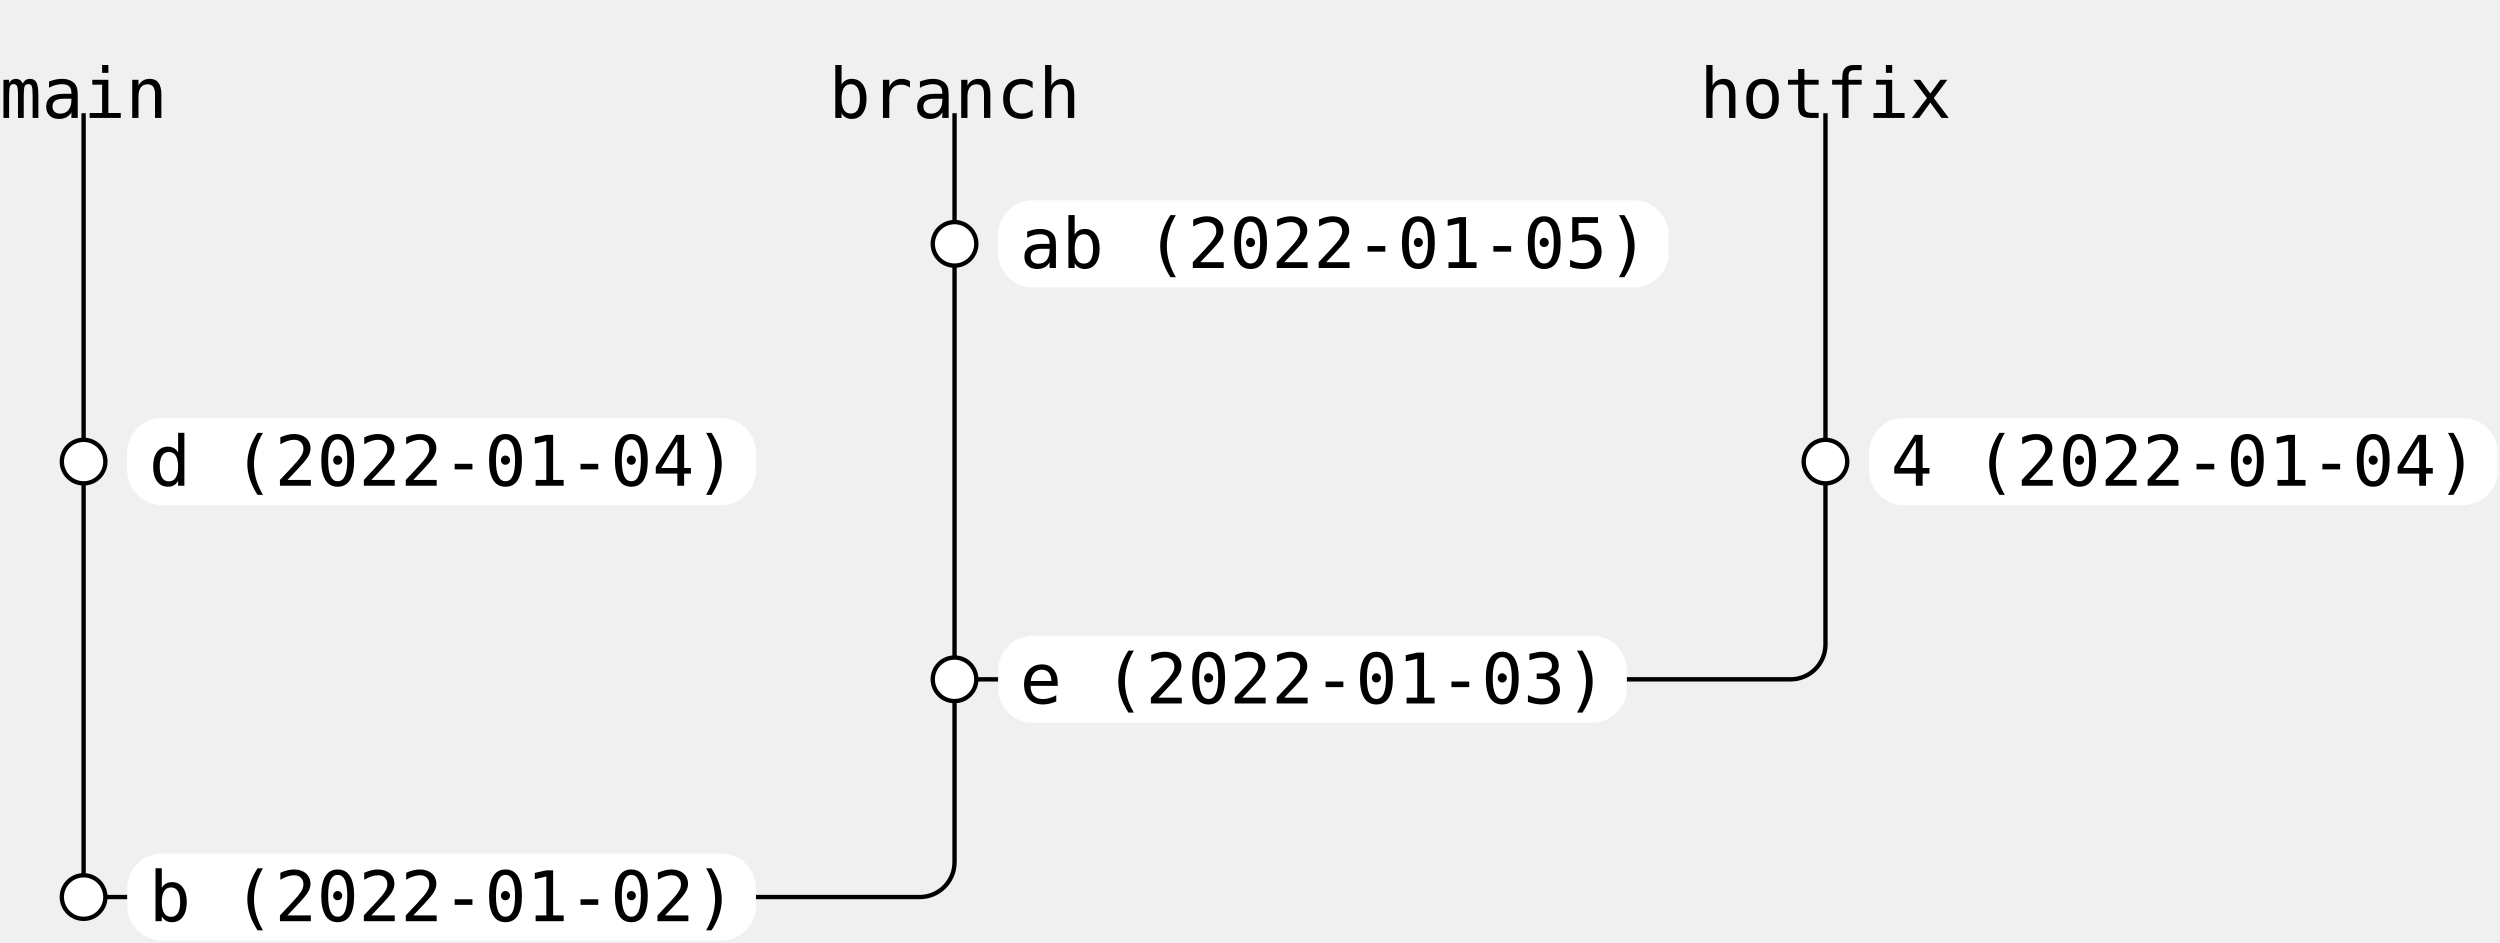
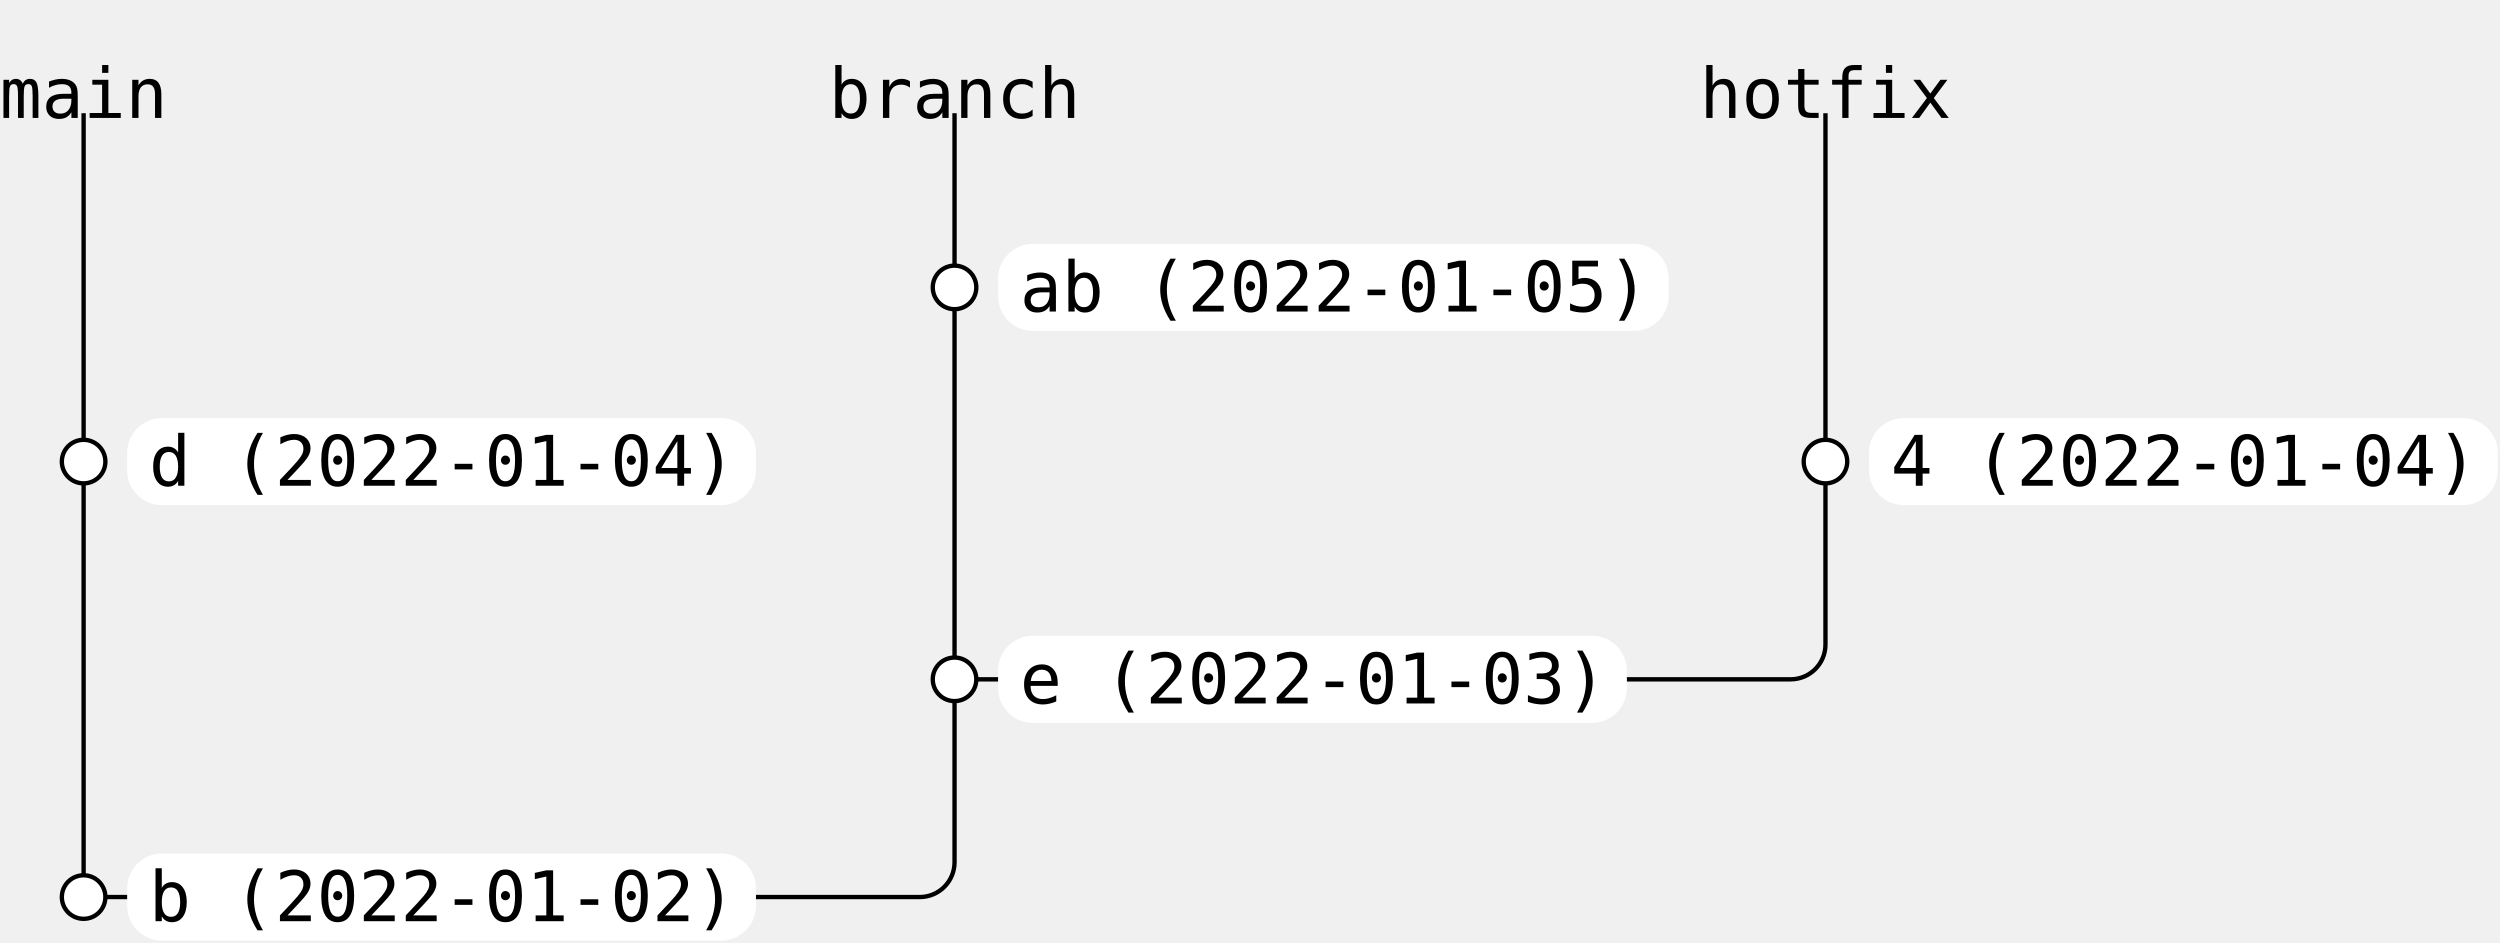
<svg xmlns="http://www.w3.org/2000/svg" width="574.1" height="216.5" viewBox="-19.20 -26.00 574.10 216.50">
  <g>
-     <path d="M 200.00 0.00 L 200.00 30.00" stroke="black" stroke-width="1px" fill="transparent" />
+     <path d="M 200.00 0.00 L 200.00 40.00" stroke="black" stroke-width="1px" fill="transparent" />
    <path d="M 0.00 0.00 L 0.00 80.00" stroke="black" stroke-width="1px" fill="transparent" />
    <path d="M 400.00 0.00 L 400.00 80.00" stroke="black" stroke-width="1px" fill="transparent" />
-     <path d="M 200.00 30.00 L 200.00 130.00" stroke="black" stroke-width="1px" fill="transparent" />
+     <path d="M 200.00 40.00 L 200.00 130.00" stroke="black" stroke-width="1px" fill="transparent" />
    <path d="M 0.00 80.00 L 0.00 180.00" stroke="black" stroke-width="1px" fill="transparent" />
    <path d="M 0.00 180.00 L 192.00 180.00 A 8.00 8.00 0 0 0 200.00 172.00 L 200.00 130.00" stroke="black" stroke-width="1px" fill="transparent" />
    <path d="M 200.00 130.00 L 392.00 130.00 A 8.00 8.00 0 0 0 400.00 122.00 L 400.00 80.00" stroke="black" stroke-width="1px" fill="transparent" />
  </g>
  <text x="0.0" y="-10" text-anchor="middle" dominant-baseline="text-top" font-family="monospace" font-size="16.0" font-weight="normal">main</text>
  <text x="200.0" y="-10" text-anchor="middle" dominant-baseline="text-top" font-family="monospace" font-size="16.0" font-weight="normal">branch</text>
  <text x="400.0" y="-10" text-anchor="middle" dominant-baseline="text-top" font-family="monospace" font-size="16.0" font-weight="normal">hotfix</text>
-   <circle cx="200.0" cy="30.0" r="5" stroke="black" stroke-width="1px" fill="white" />
-   <rect x="210.0" y="20.0" width="154.0" height="20.0" stroke="transparent" stroke-width="1px" fill="white" rx="8" ry="8" />
-   <text x="215.0" y="30.0" text-anchor="start" dominant-baseline="central" font-family="monospace" font-size="16.0" font-weight="normal">ab (2022-01-05)</text>
+   <circle cx="200.0" cy="40" r="5" stroke="black" stroke-width="1px" fill="white" />
+   <rect x="210.0" y="30.0" width="154.0" height="20.0" stroke="transparent" stroke-width="1px" fill="white" rx="8" ry="8" />
+   <text x="215.0" y="40" text-anchor="start" dominant-baseline="central" font-family="monospace" font-size="16.0" font-weight="normal">ab (2022-01-05)</text>
  <circle cx="0.0" cy="80.0" r="5" stroke="black" stroke-width="1px" fill="white" />
  <rect x="10.0" y="70.0" width="144.4" height="20.0" stroke="transparent" stroke-width="1px" fill="white" rx="8" ry="8" />
  <text x="15.0" y="80.0" text-anchor="start" dominant-baseline="central" font-family="monospace" font-size="16.0" font-weight="normal">d (2022-01-04)</text>
  <circle cx="400.0" cy="80.0" r="5" stroke="black" stroke-width="1px" fill="white" />
  <rect x="410.0" y="70.0" width="144.4" height="20.0" stroke="transparent" stroke-width="1px" fill="white" rx="8" ry="8" />
  <text x="415.0" y="80.0" text-anchor="start" dominant-baseline="central" font-family="monospace" font-size="16.0" font-weight="normal">4 (2022-01-04)</text>
  <circle cx="200.0" cy="130.0" r="5" stroke="black" stroke-width="1px" fill="white" />
  <rect x="210.0" y="120.0" width="144.4" height="20.0" stroke="transparent" stroke-width="1px" fill="white" rx="8" ry="8" />
  <text x="215.0" y="130.0" text-anchor="start" dominant-baseline="central" font-family="monospace" font-size="16.0" font-weight="normal">e (2022-01-03)</text>
  <circle cx="0.0" cy="180.0" r="5" stroke="black" stroke-width="1px" fill="white" />
  <rect x="10.0" y="170.0" width="144.4" height="20.0" stroke="transparent" stroke-width="1px" fill="white" rx="8" ry="8" />
  <text x="15.0" y="180.0" text-anchor="start" dominant-baseline="central" font-family="monospace" font-size="16.0" font-weight="normal">b (2022-01-02)</text>
</svg>
